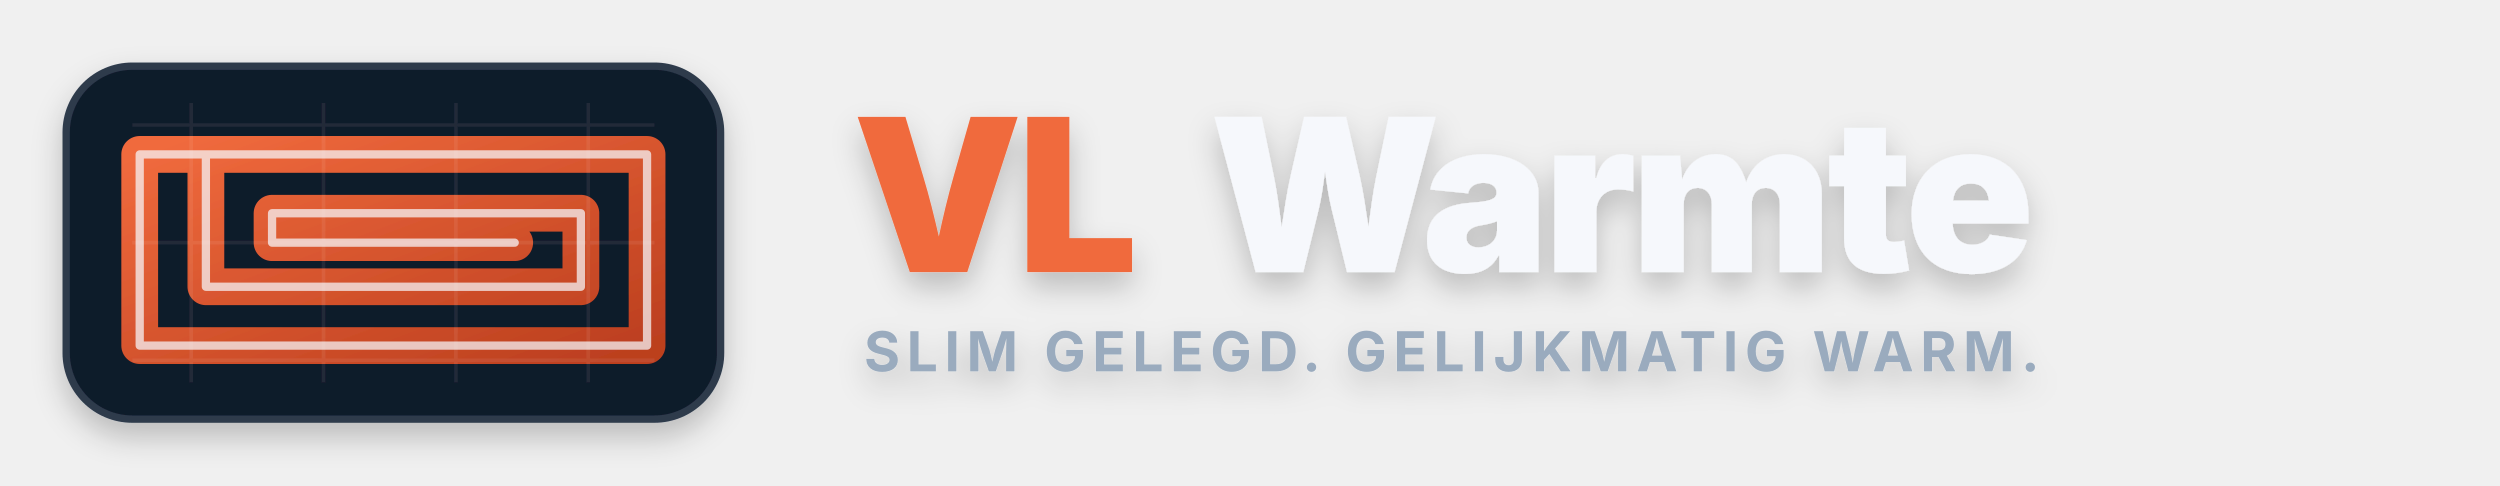
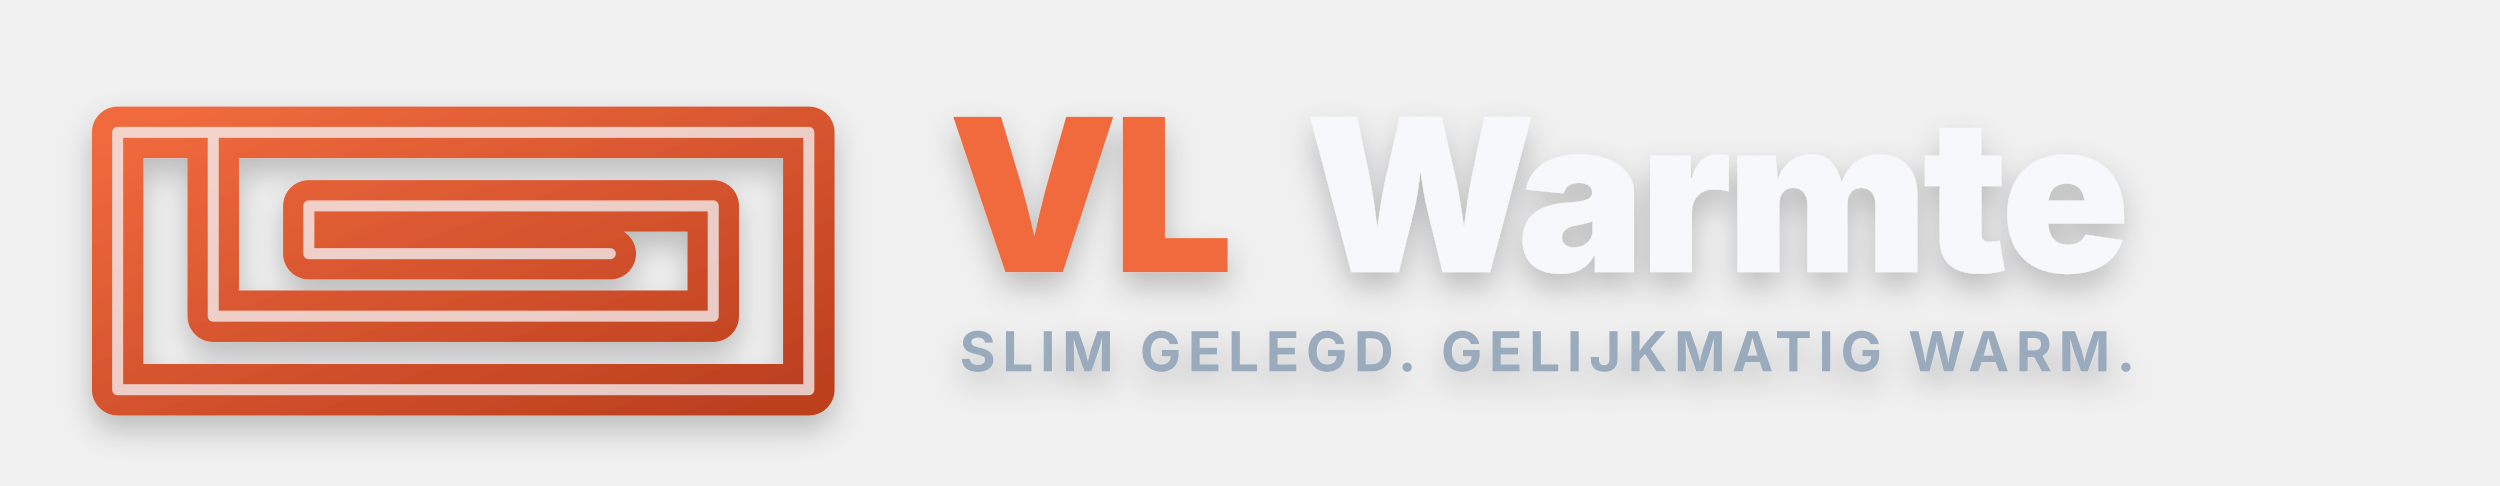
<svg xmlns="http://www.w3.org/2000/svg" viewBox="0 0 680 132" role="img" aria-label="VLWarmte slakkenhuis legpatroon logo">
  <defs>
    <linearGradient id="pipeSlug" x1="0%" y1="0%" x2="100%" y2="100%">
      <stop offset="0%" stop-color="#f06a3d" />
      <stop offset="100%" stop-color="#bc3f1f" />
    </linearGradient>
    <filter id="shadowSlug" x="-10%" y="-20%" width="120%" height="150%">
      <feDropShadow dx="0" dy="4" stdDeviation="4" flood-color="#000000" flood-opacity="0.22" />
    </filter>
  </defs>
  <g filter="url(#shadowSlug)">
-     <g transform="translate(18 18)">
-       <rect x="0" y="0" width="178" height="96" rx="18" fill="#101a2a" stroke="#2d3a4c" stroke-width="2" />
-       <path d="M20 24 H158 V76 H20 V24 H38 V60 H140 V40 H56 V48 H122" fill="none" stroke="url(#pipeSlug)" stroke-width="10" stroke-linecap="round" stroke-linejoin="round" />
-       <path d="M20 24 H158 V76 H20 V24 H38 V60 H140 V40 H56 V48 H122" fill="none" stroke="#f6f8fc" stroke-width="2.25" stroke-linecap="round" stroke-linejoin="round" opacity="0.72" />
-       <path d="M18 16 H160 M18 48 H160 M18 80 H160 M34 10 V86 M70 10 V86 M106 10 V86 M142 10 V86" stroke="#ffffff" stroke-width="1" opacity="0.07" />
+     <g transform="translate(16 14)">
+       <path d="M16 22 H204 V92 H16 V22 H42 V72 H178 V42 H68 V55 H150" fill="none" stroke="url(#pipeSlug)" stroke-width="14" stroke-linecap="round" stroke-linejoin="round" />
+       <path d="M16 22 H204 V92 H16 V22 H42 V72 H178 V42 H68 V55 H150" fill="none" stroke="#f6f8fc" stroke-width="3" stroke-linecap="round" stroke-linejoin="round" opacity="0.74" />
    </g>
-     <text x="232" y="74" font-family="Inter, Segoe UI, Arial, sans-serif" font-size="58" font-weight="850" letter-spacing="-1.4">
+     <text x="258" y="74" font-family="Inter, Segoe UI, Arial, sans-serif" font-size="58" font-weight="850" letter-spacing="-1.4">
      <tspan fill="#f06a3d">VL</tspan>
      <tspan dx="8" fill="#f6f8fc">Warmte</tspan>
    </text>
-     <text x="235" y="101" font-family="Inter, Segoe UI, Arial, sans-serif" font-size="15" font-weight="650" letter-spacing="1.8" fill="#9aabbe">
+     <text x="261" y="101" font-family="Inter, Segoe UI, Arial, sans-serif" font-size="15" font-weight="650" letter-spacing="1.8" fill="#9aabbe">
      SLIM GELEGD. GELIJKMATIG WARM.
    </text>
  </g>
</svg>
